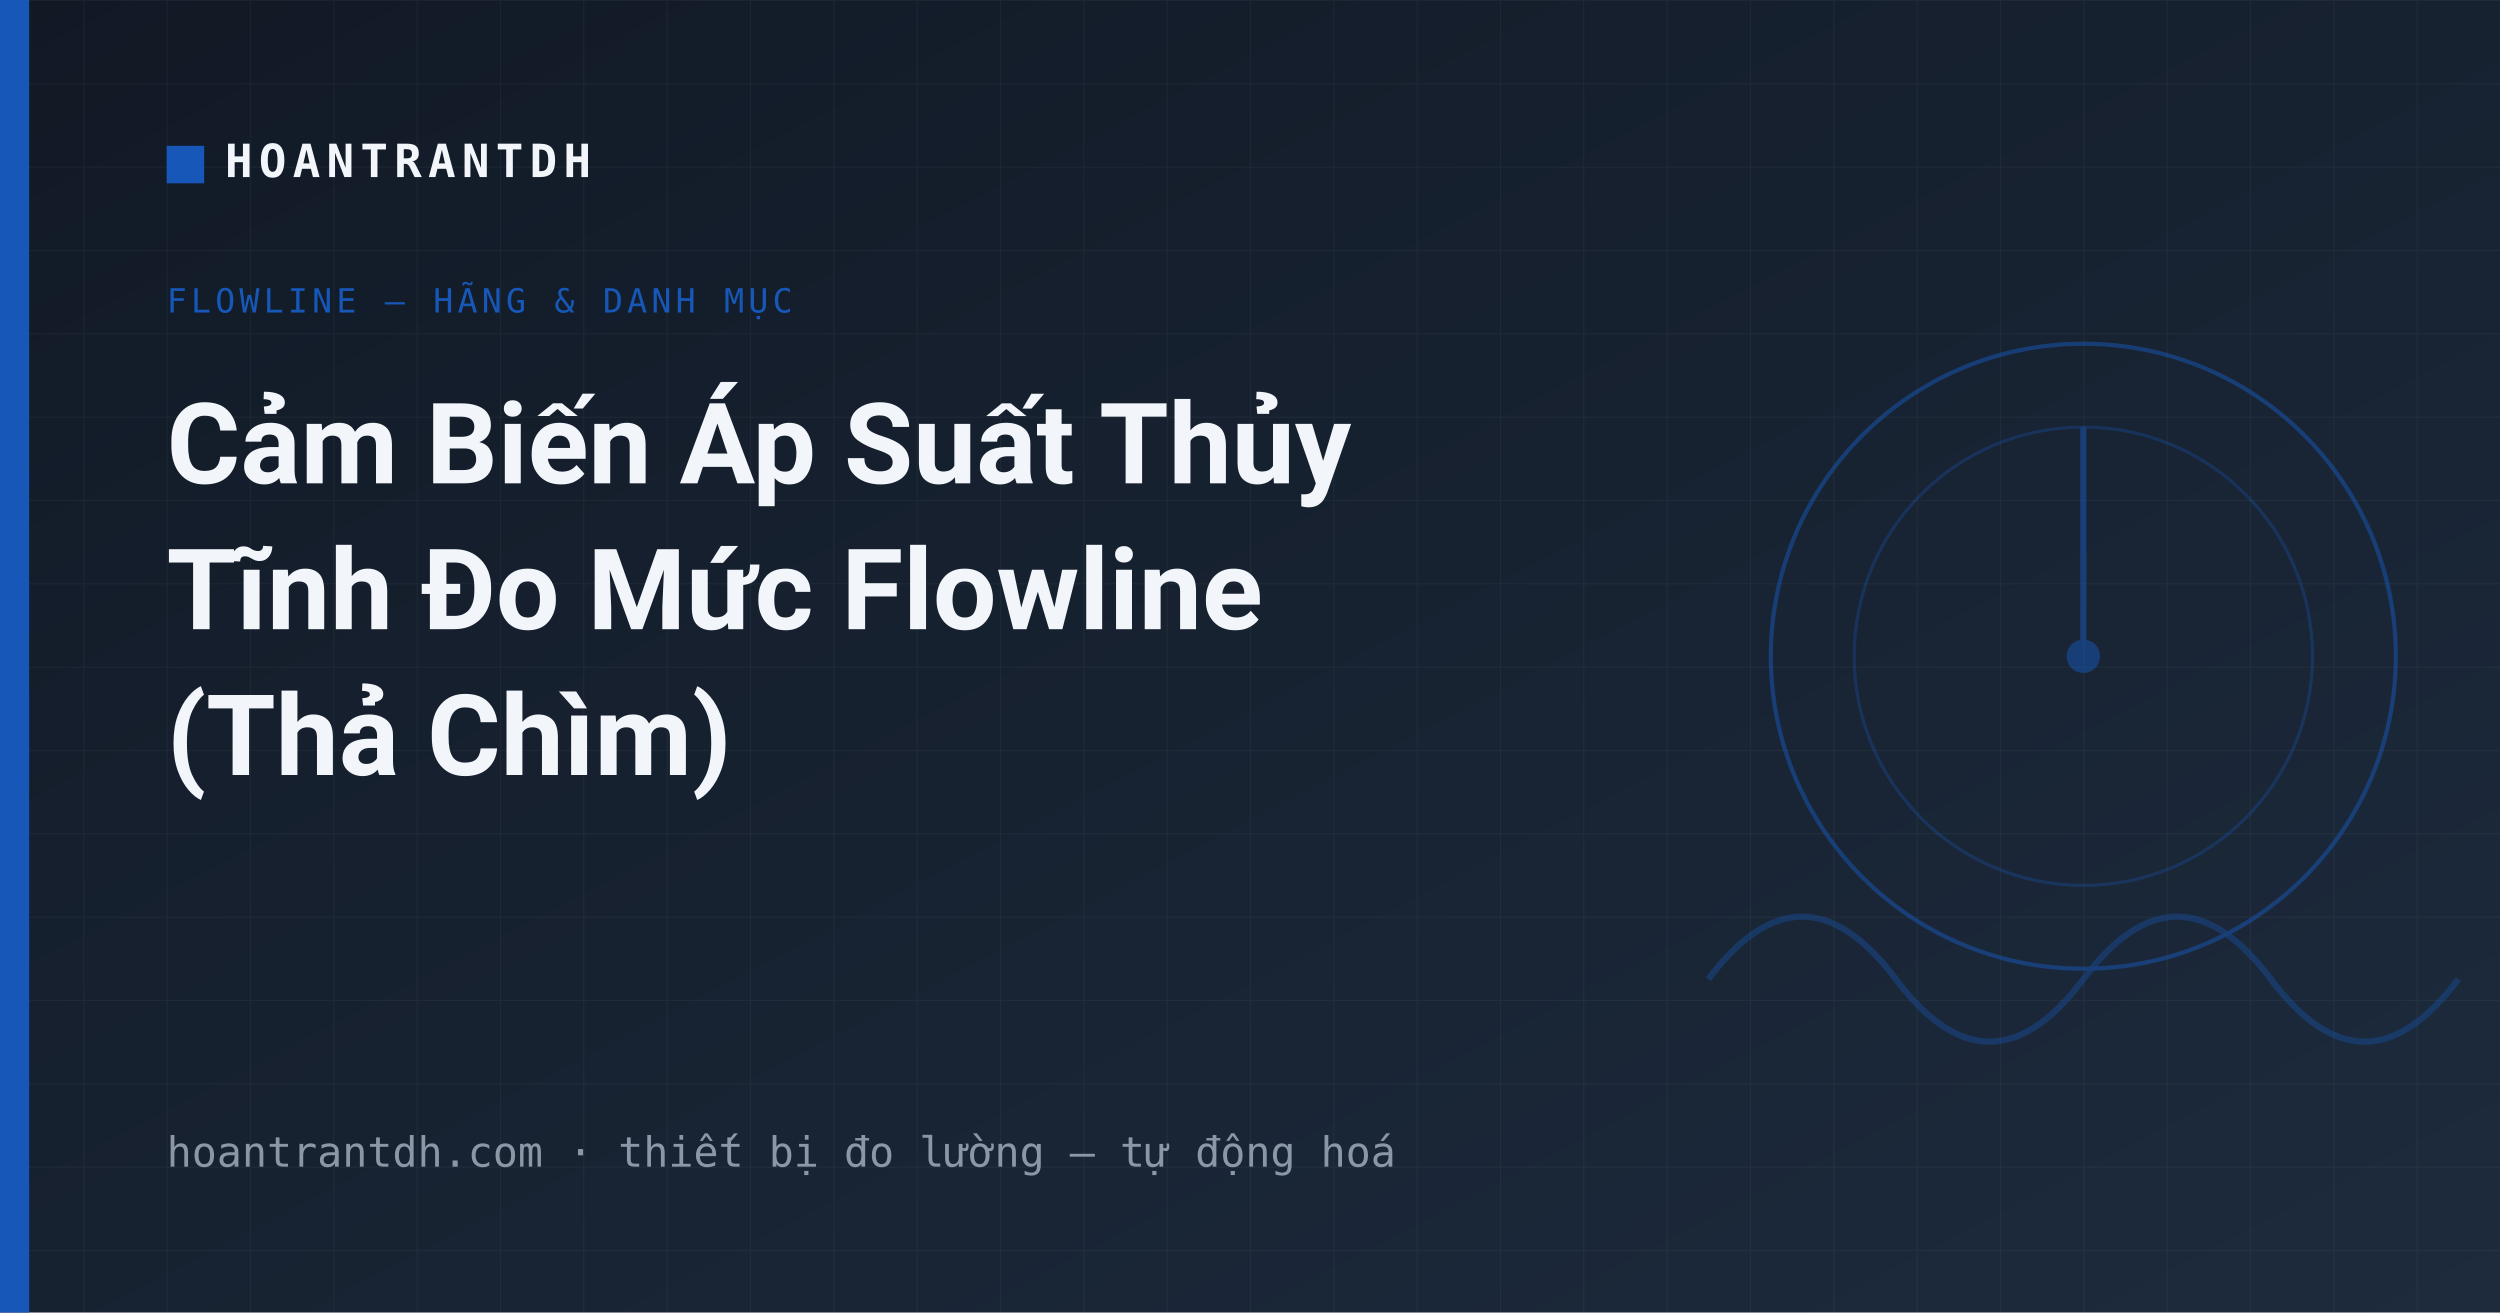
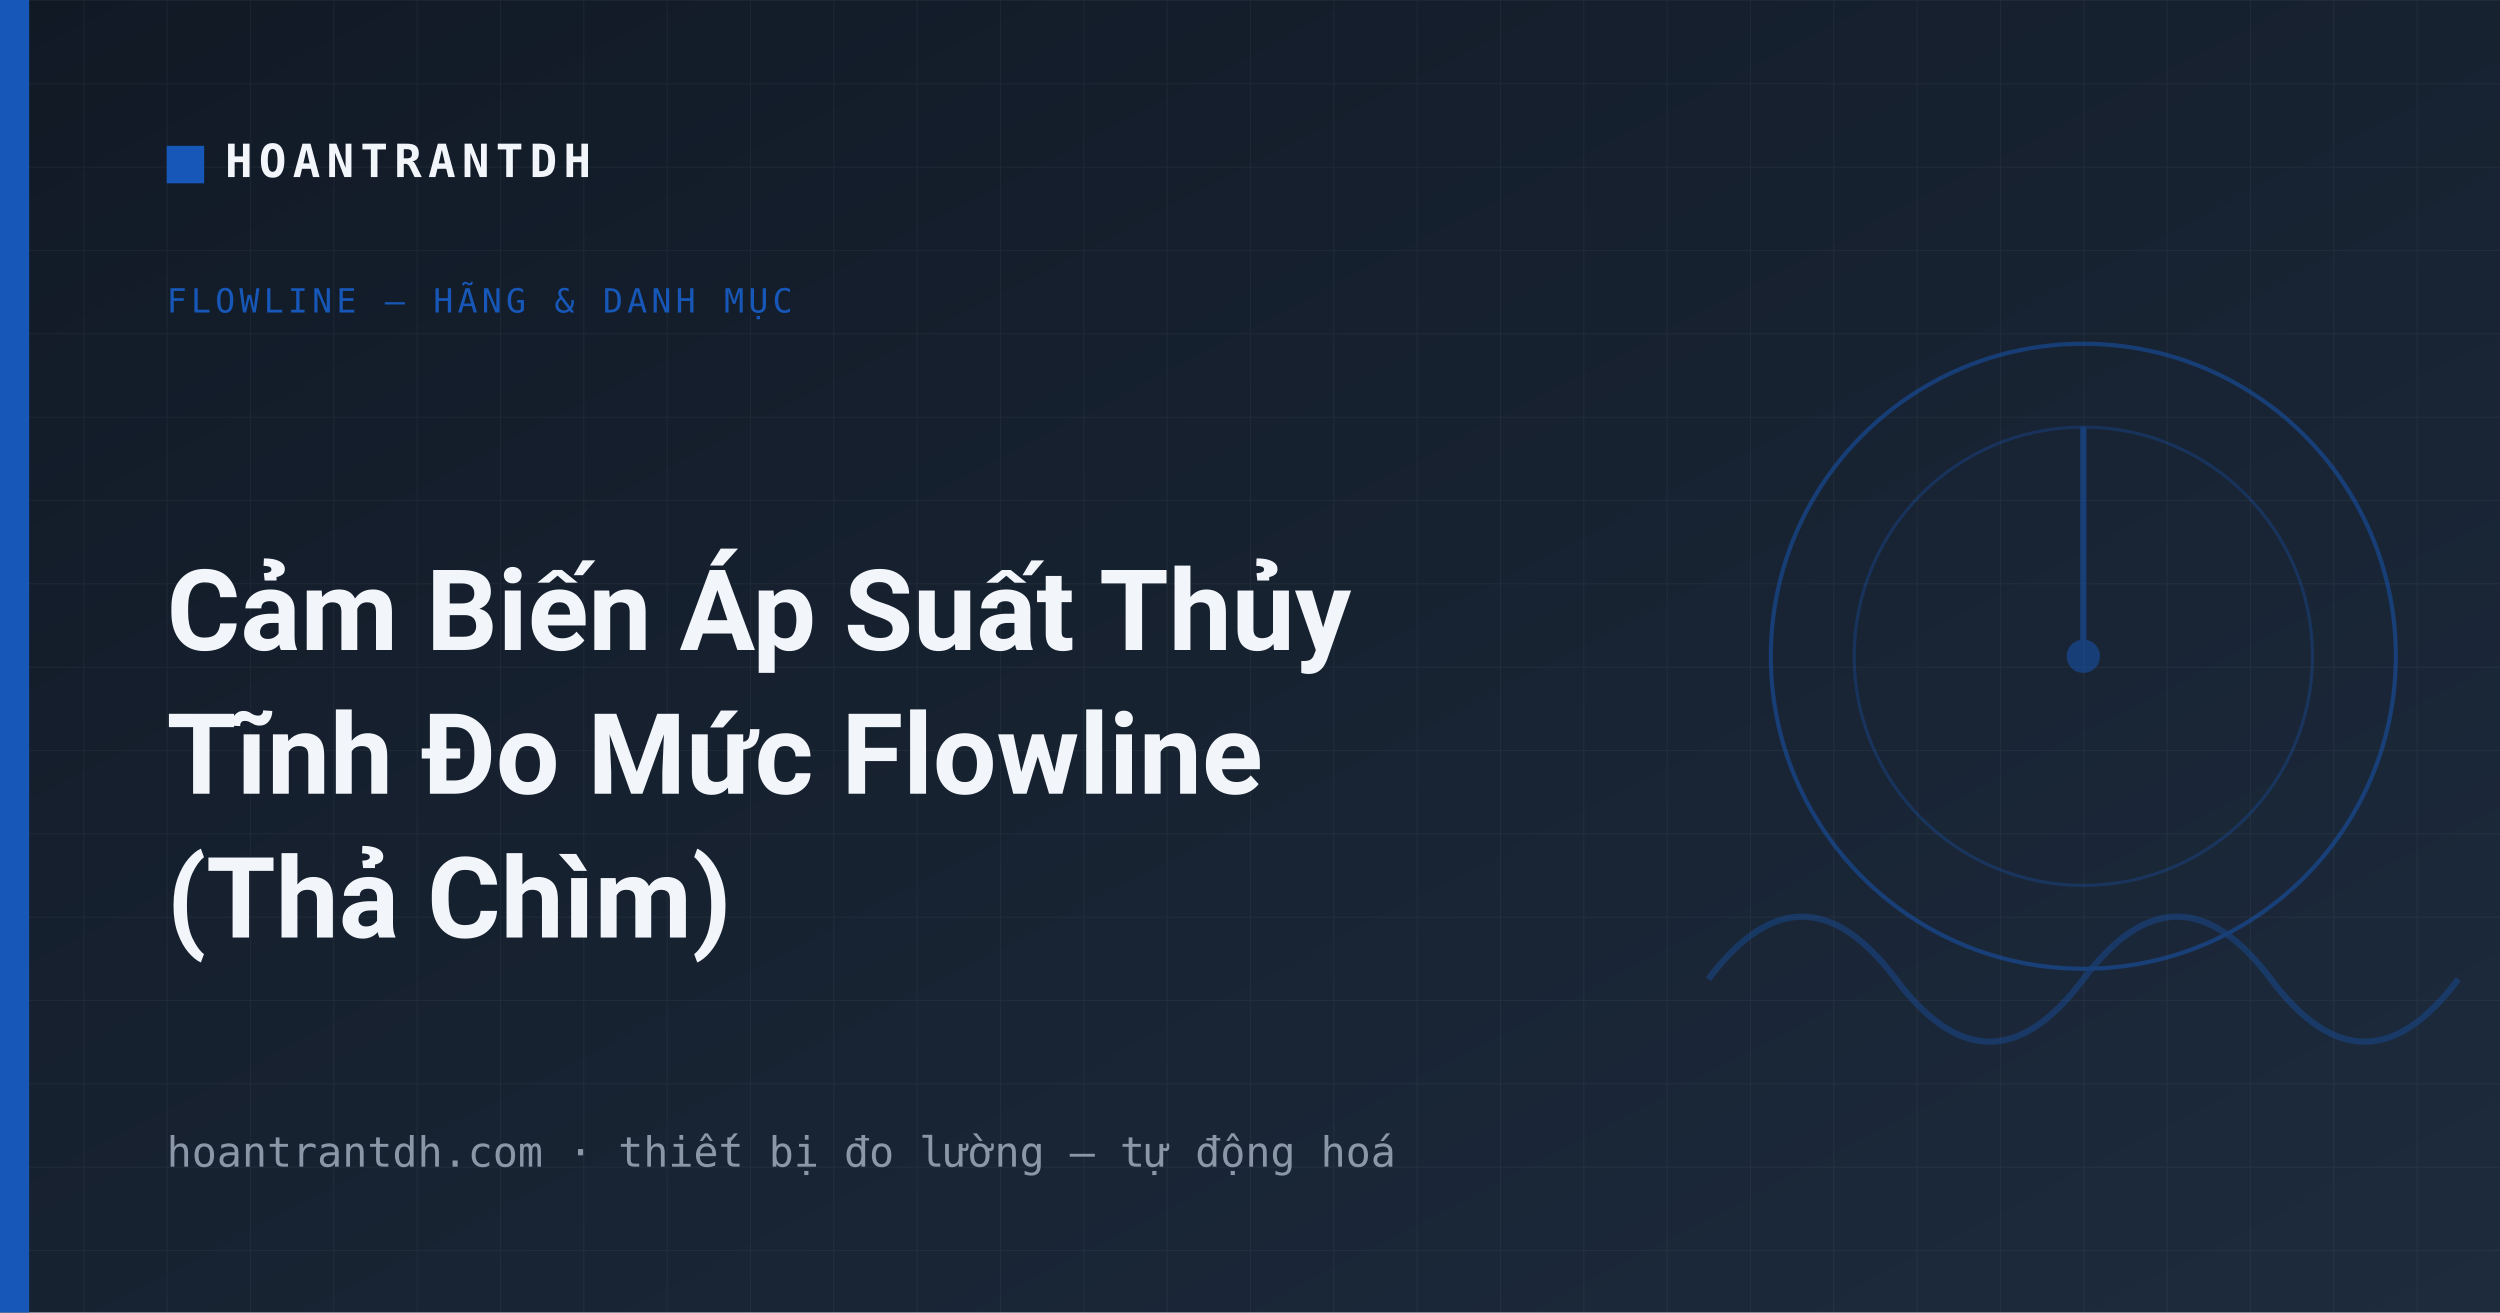
<svg xmlns="http://www.w3.org/2000/svg" width="1200" height="630" viewBox="0 0 1200 630" role="img">
  <defs>
    <linearGradient id="bg" x1="0" y1="0" x2="1" y2="1">
      <stop offset="0" stop-color="#111925" />
      <stop offset="1" stop-color="#1d2b3d" />
    </linearGradient>
    <pattern id="grid" width="40" height="40" patternUnits="userSpaceOnUse">
      <path d="M40 0H0V40" fill="none" stroke="#ffffff" stroke-opacity="0.04" stroke-width="1" />
    </pattern>
  </defs>
  <rect width="1200" height="630" fill="url(#bg)" />
  <rect width="1200" height="630" fill="url(#grid)" />
  <rect x="0" y="0" width="14" height="630" fill="#1657b8" />
  <g opacity="0.5">
    <circle cx="1000" cy="315" r="150" fill="none" stroke="#1657b8" stroke-width="2" />
    <circle cx="1000" cy="315" r="110" fill="none" stroke="#1657b8" stroke-width="1.5" stroke-opacity="0.6" />
    <path d="M1000 315 L1000 205" stroke="#1657b8" stroke-width="3" />
    <circle cx="1000" cy="315" r="8" fill="#1657b8" />
    <path d="M820 470 q45 -60 90 0 t90 0 t90 0 t90 0" fill="none" stroke="#1657b8" stroke-width="3" stroke-opacity="0.7" />
  </g>
  <g font-family="Consolas,Menlo,monospace">
    <rect x="80" y="70" width="18" height="18" fill="#1657b8" />
    <text x="108" y="85" font-size="22" font-weight="700" letter-spacing="3" fill="#f2f5fa">HOANTRANTDH</text>
    <text x="80" y="150" font-size="16" letter-spacing="2" fill="#1657b8">FLOWLINE — HÃNG &amp; DANH MỤC</text>
  </g>
-   <text x="80" y="232" font-family="Segoe UI,Roboto,Arial,sans-serif" font-size="54" font-weight="700" fill="#f2f5fa">Cảm Biến Áp Suất Thủy</text>
-   <text x="80" y="302" font-family="Segoe UI,Roboto,Arial,sans-serif" font-size="54" font-weight="700" fill="#f2f5fa">Tĩnh Đo Mức Flowline</text>
-   <text x="80" y="372" font-family="Segoe UI,Roboto,Arial,sans-serif" font-size="54" font-weight="700" fill="#f2f5fa">(Thả Chìm)</text>
+   <text x="80" y="312" font-family="Segoe UI,Roboto,Arial,sans-serif" font-size="54" font-weight="700" fill="#f2f5fa">Cảm Biến Áp Suất Thủy</text>
+   <text x="80" y="381" font-family="Segoe UI,Roboto,Arial,sans-serif" font-size="54" font-weight="700" fill="#f2f5fa">Tĩnh Đo Mức Flowline</text>
+   <text x="80" y="450" font-family="Segoe UI,Roboto,Arial,sans-serif" font-size="54" font-weight="700" fill="#f2f5fa">(Thả Chìm)</text>
  <text x="80" y="560" font-family="Consolas,Menlo,monospace" font-size="20" fill="#8b97a6">hoantrantdh.com · thiết bị đo lường – tự động hoá</text>
</svg>
